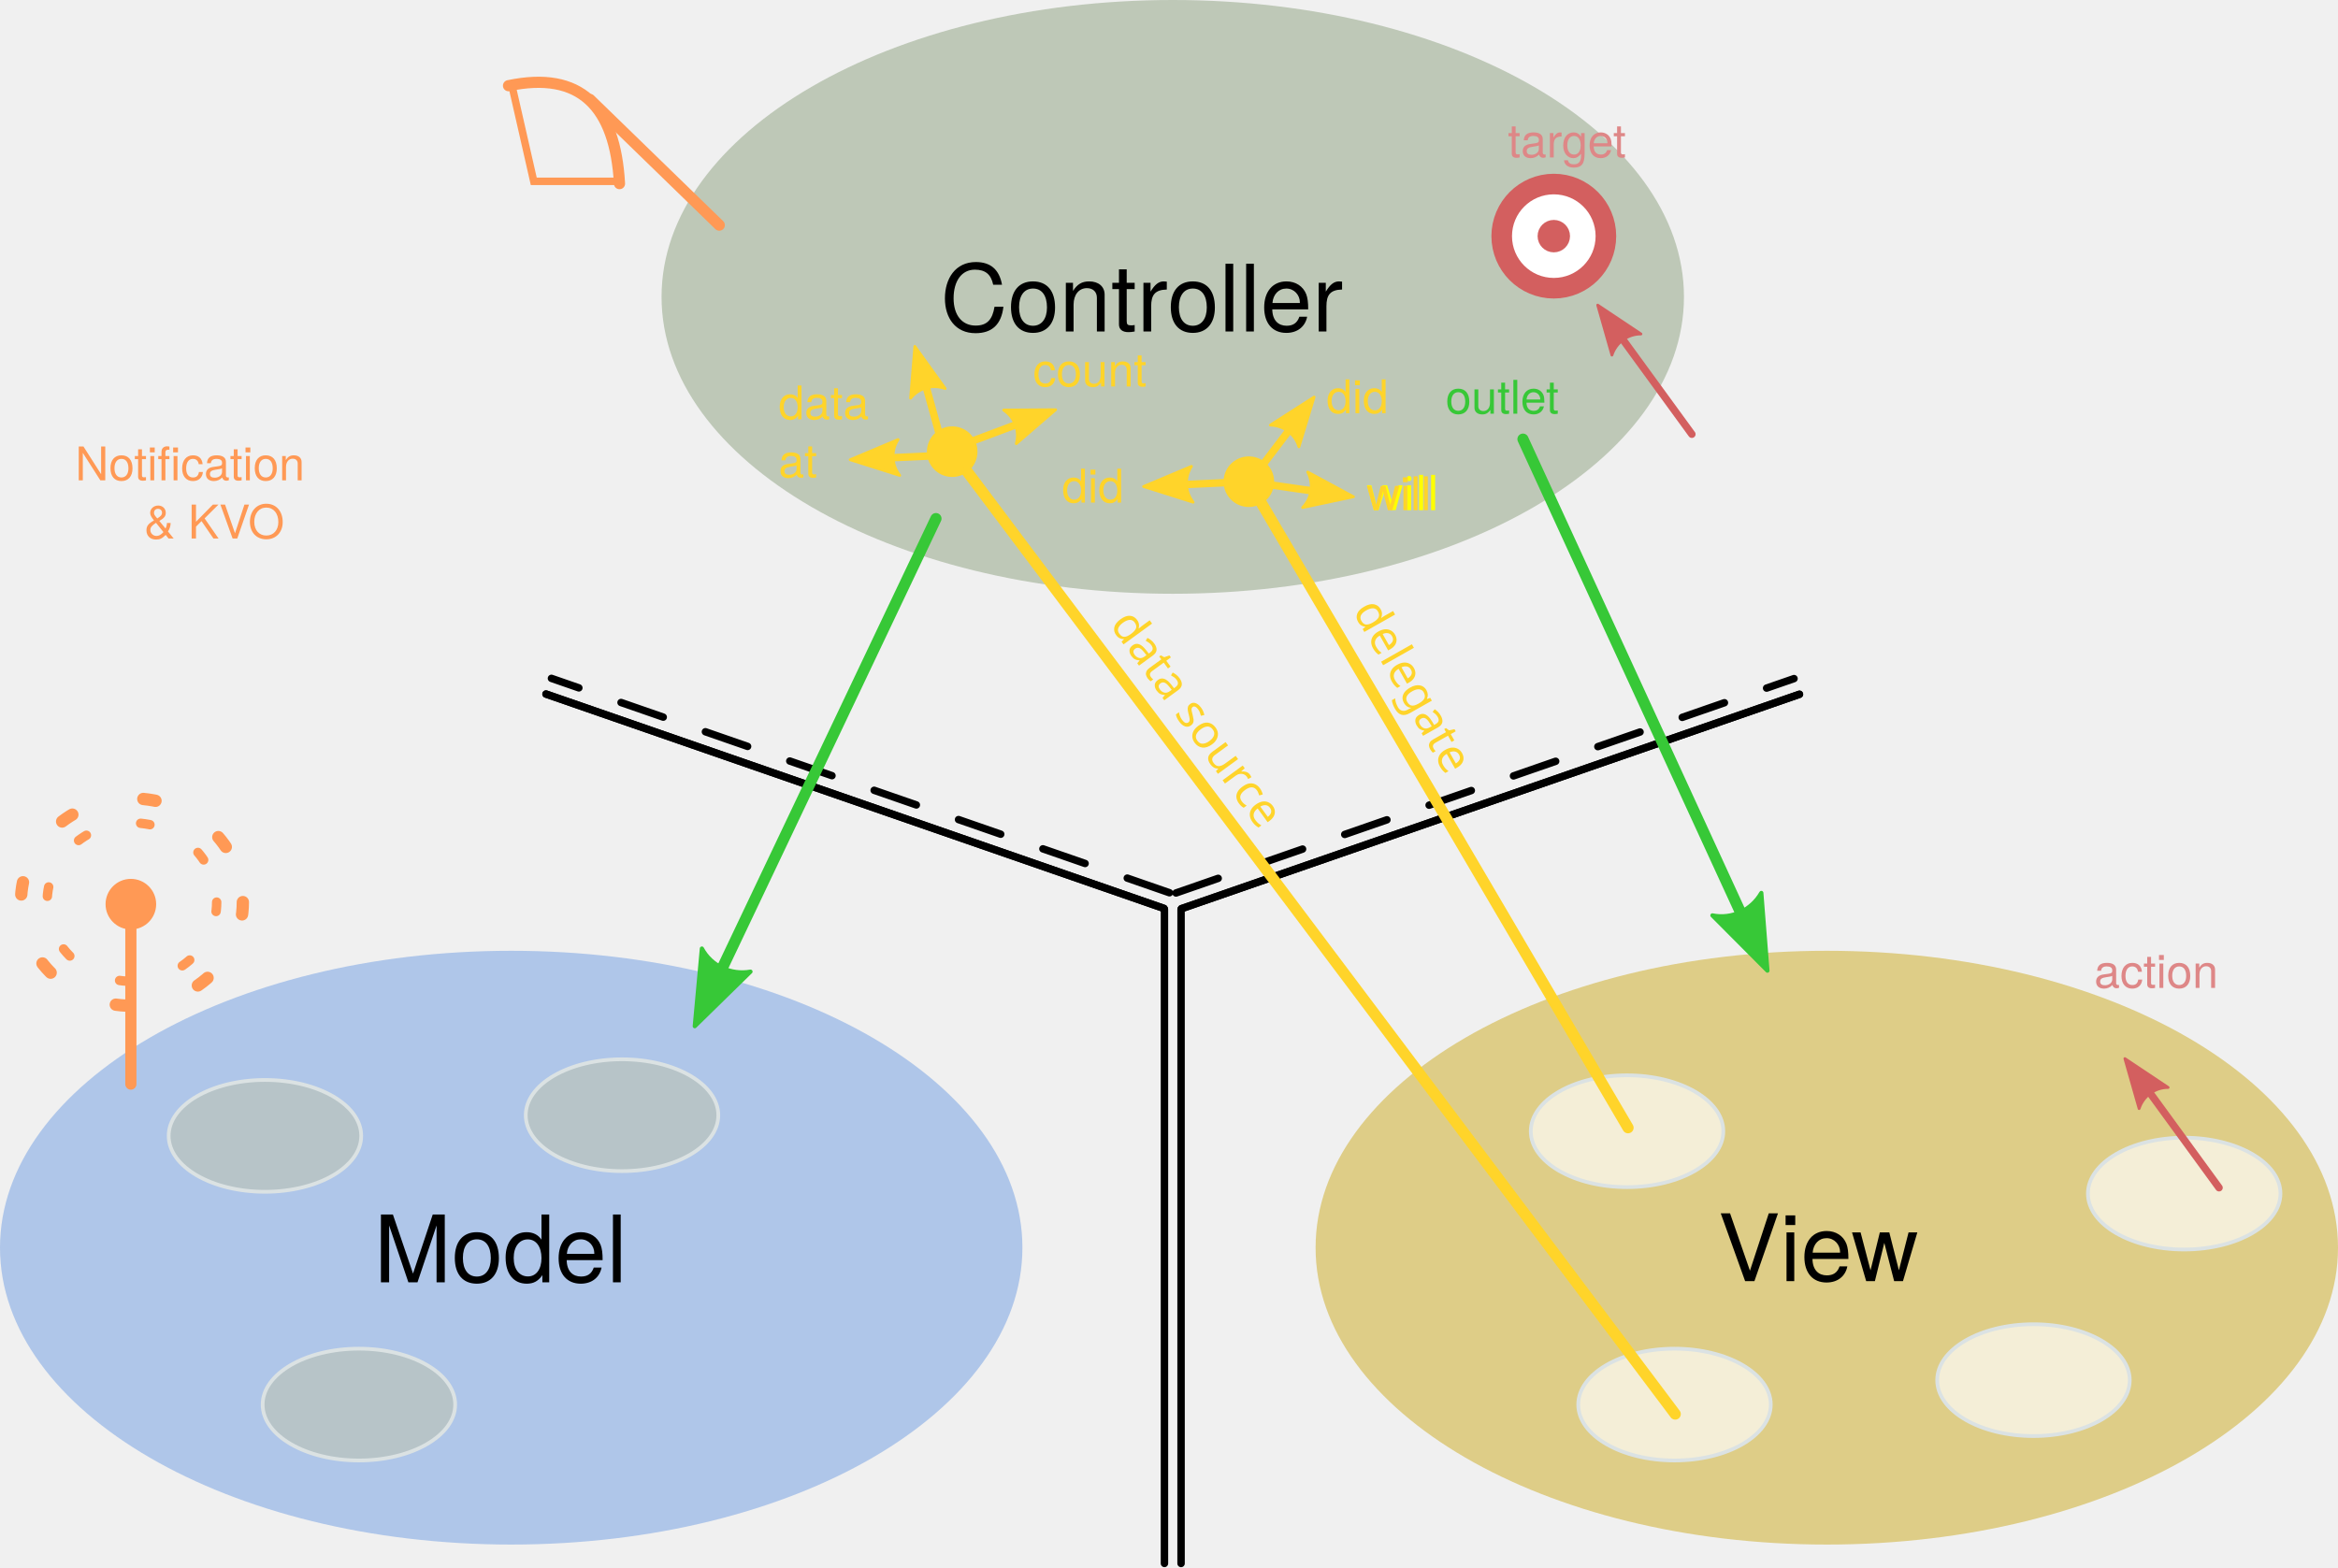
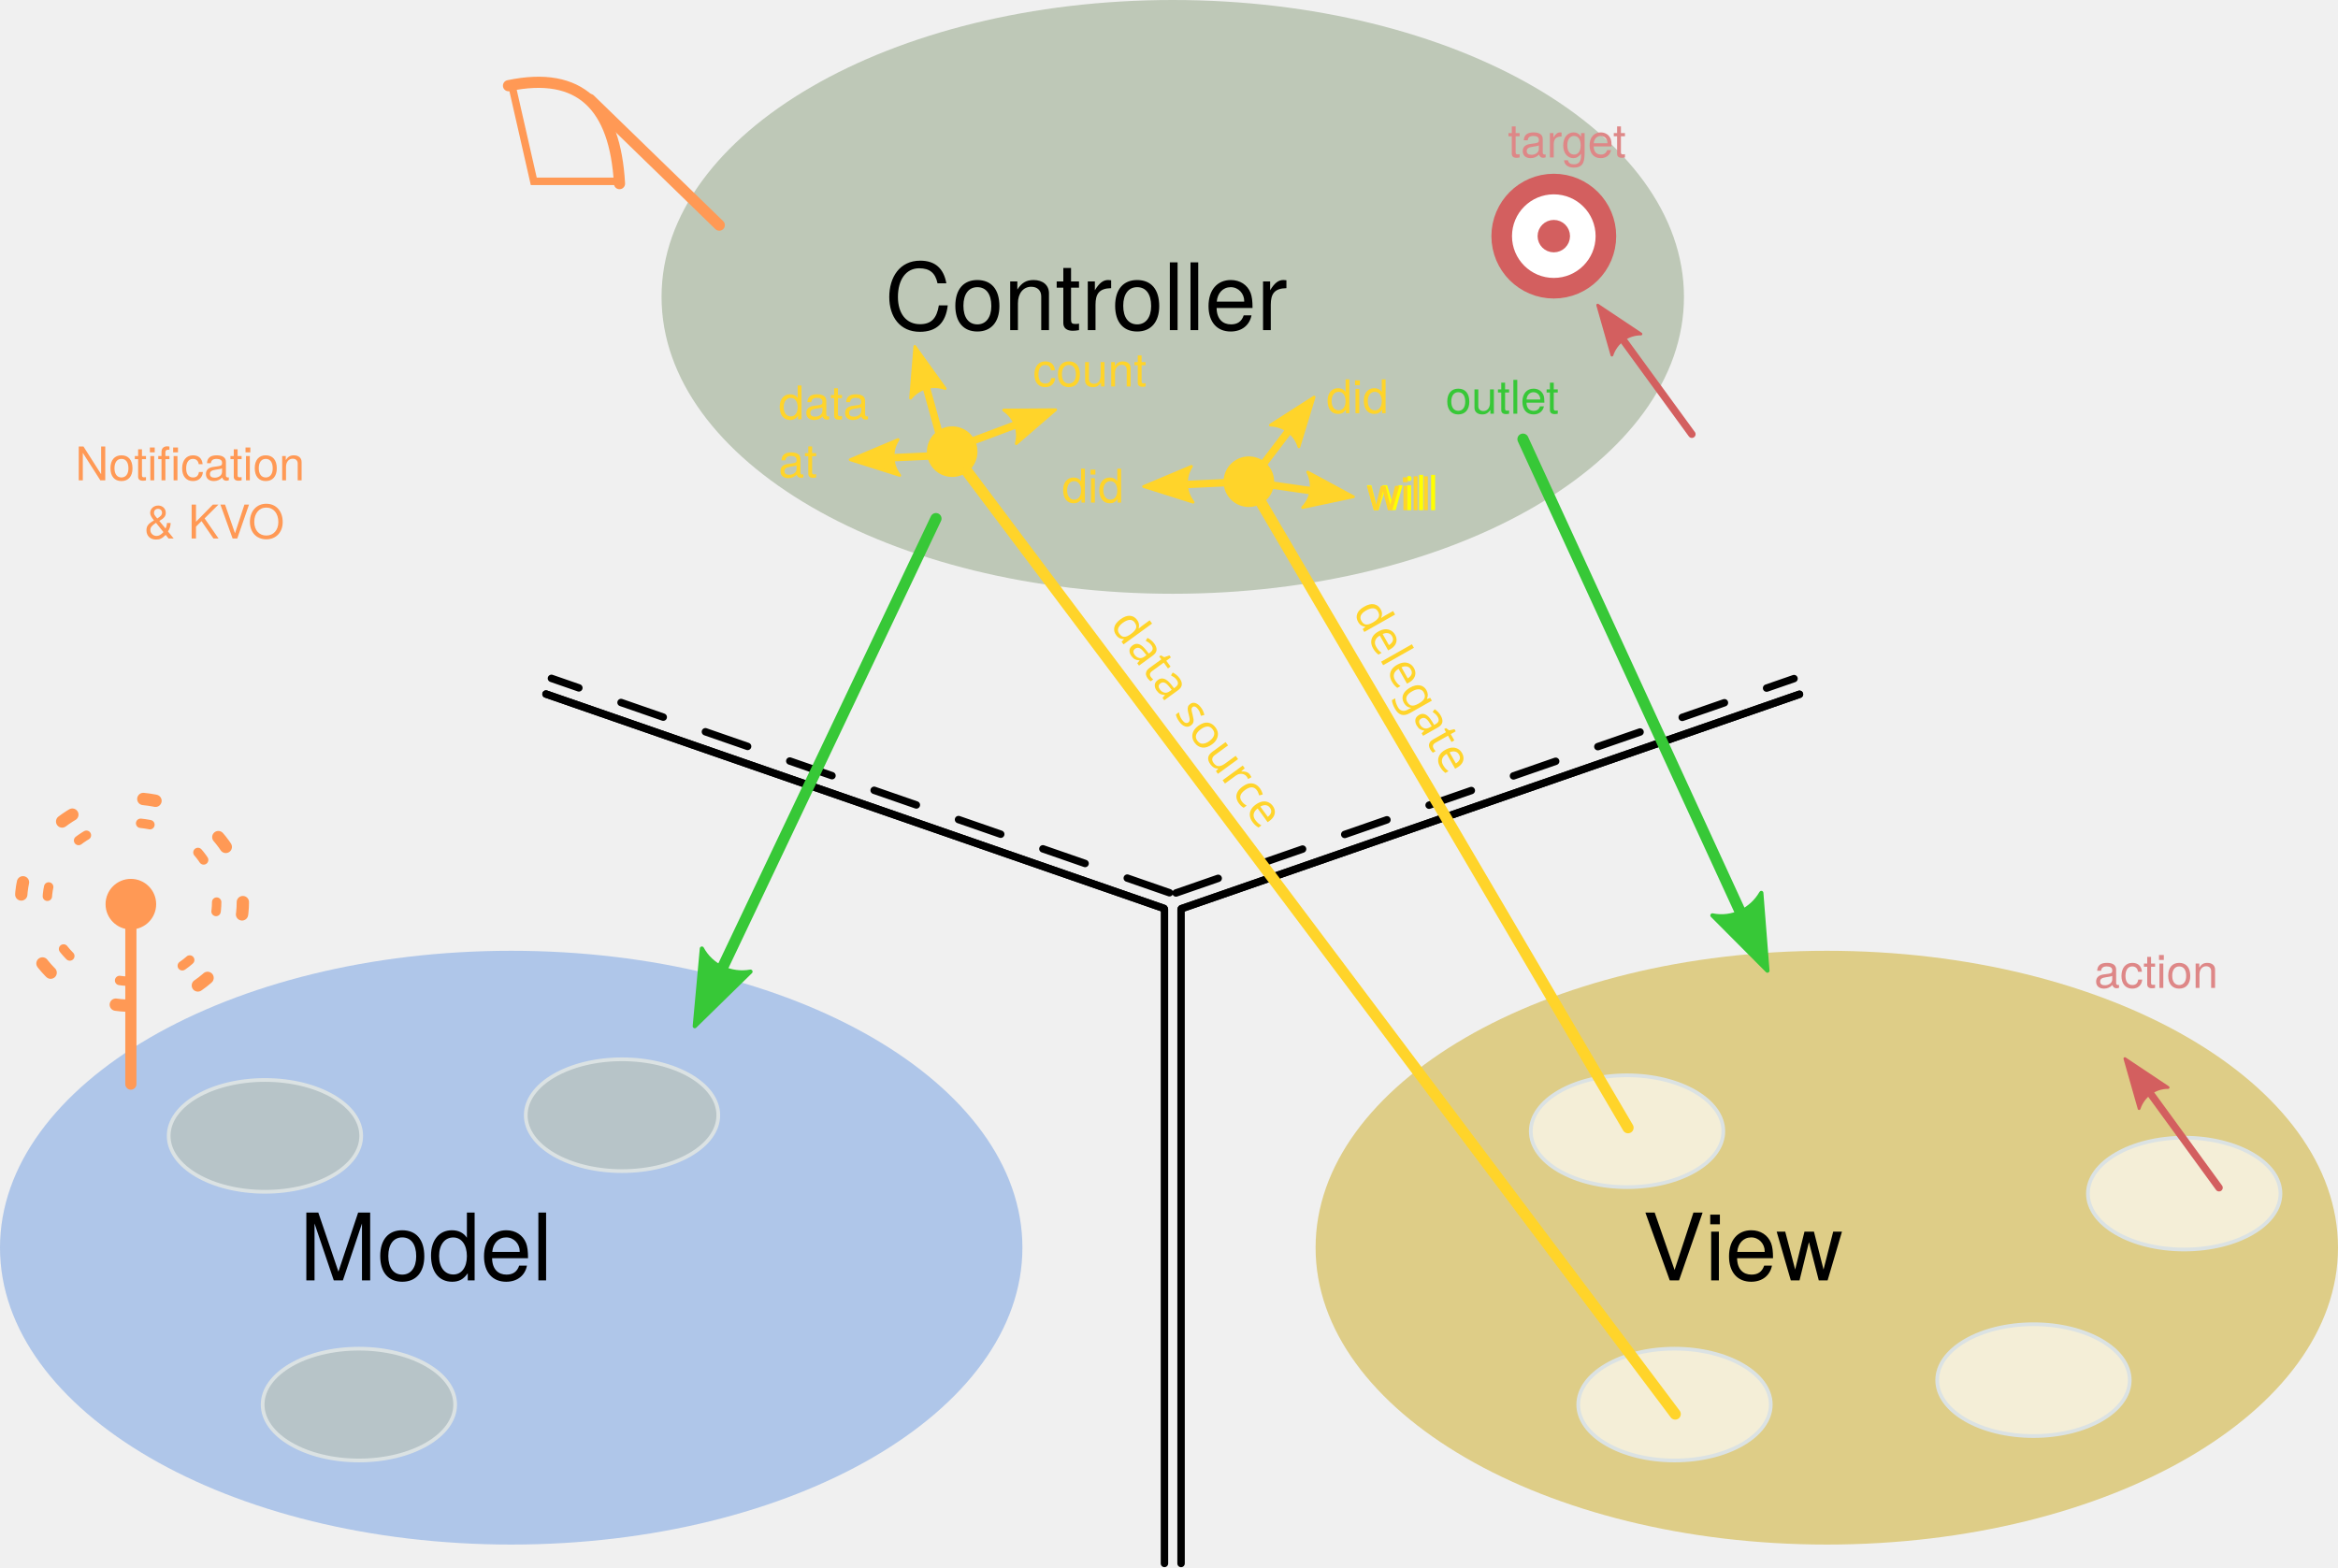
<svg xmlns="http://www.w3.org/2000/svg" width="177.324mm" height="118.891mm" viewBox="0 0 628.315 421.268" id="svg2" version="1.1">
  <defs id="defs4">
    <marker style="overflow:visible" id="marker10683" refX="0" refY="0" orient="auto">
      <path transform="scale(-0.6,-0.6)" d="M 8.719,4.034 -2.207,0.016 8.719,-4.002 c -1.745,2.372 -1.735,5.617 -6e-7,8.035 z" style="fill:#d35f5f;fill-opacity:1;fill-rule:evenodd;stroke:#d35f5f;stroke-width:0.625;stroke-linejoin:round;stroke-opacity:1" id="path10685" />
    </marker>
    <marker style="overflow:visible" id="marker10523" refX="0" refY="0" orient="auto">
      <path transform="scale(0.4,0.4)" style="fill:#d35f5f;fill-opacity:1;fill-rule:evenodd;stroke:#d35f5f;stroke-width:1pt;stroke-opacity:1" d="m 5.77,0 -8.65,5 0,-10 8.65,5 z" id="path10525" />
    </marker>
    <marker orient="auto" refY="0" refX="0" id="marker10289" style="overflow:visible">
      <path id="path10291" style="fill:#37c837;fill-opacity:1;fill-rule:evenodd;stroke:#37c837;stroke-width:0.625;stroke-linejoin:round;stroke-opacity:1" d="M 8.719,4.034 -2.207,0.016 8.719,-4.002 c -1.745,2.372 -1.735,5.617 -6e-7,8.035 z" transform="scale(-0.6,-0.6)" />
    </marker>
    <marker style="overflow:visible" id="marker10215" refX="0" refY="0" orient="auto">
      <path transform="scale(-0.6,-0.6)" d="M 8.719,4.034 -2.207,0.016 8.719,-4.002 c -1.745,2.372 -1.735,5.617 -6e-7,8.035 z" style="fill:#37c837;fill-opacity:1;fill-rule:evenodd;stroke:#37c837;stroke-width:0.625;stroke-linejoin:round;stroke-opacity:1" id="path10217" />
    </marker>
    <marker orient="auto" refY="0" refX="0" id="TriangleInL" style="overflow:visible">
      <path id="path4331" d="m 5.77,0 -8.65,5 0,-10 8.65,5 z" style="fill:#ffd42a;fill-opacity:1;fill-rule:evenodd;stroke:#ffd42a;stroke-width:1pt;stroke-opacity:1" transform="scale(-0.8,-0.8)" />
    </marker>
    <marker orient="auto" refY="0" refX="0" id="marker9120" style="overflow:visible">
      <path id="path9122" style="fill:#ffd42a;fill-opacity:1;fill-rule:evenodd;stroke:#ffd42a;stroke-width:0.625;stroke-linejoin:round;stroke-opacity:1" d="M 8.719,4.034 -2.207,0.016 8.719,-4.002 c -1.745,2.372 -1.735,5.617 -6e-7,8.035 z" transform="matrix(1.1,0,0,1.1,1.1,0)" />
    </marker>
    <marker orient="auto" refY="0" refX="0" id="Arrow2Lstart" style="overflow:visible">
      <path id="path4216" style="fill:#ffd42a;fill-opacity:1;fill-rule:evenodd;stroke:#ffd42a;stroke-width:0.625;stroke-linejoin:round;stroke-opacity:1" d="M 8.719,4.034 -2.207,0.016 8.719,-4.002 c -1.745,2.372 -1.735,5.617 -6e-7,8.035 z" transform="matrix(1.1,0,0,1.1,1.1,0)" />
    </marker>
    <marker orient="auto" refY="0" refX="0" id="CurveOut" style="overflow:visible">
      <path id="path4385" d="m -5.413,-5.046 c 2.76,0 5,2.24 5,5 0,2.76 -2.24,5 -5,5" style="fill:none;fill-rule:evenodd;stroke:#ffd42a;stroke-width:1pt;stroke-opacity:1" transform="scale(0.6,0.6)" />
    </marker>
    <marker style="overflow:visible" id="marker7930" refX="0" refY="0" orient="auto">
      <path transform="matrix(-1.1,0,0,-1.1,-1.1,0)" d="M 8.719,4.034 -2.207,0.016 8.719,-4.002 c -1.745,2.372 -1.735,5.617 -6e-7,8.035 z" style="fill:#37c837;fill-opacity:1;fill-rule:evenodd;stroke:#37c837;stroke-width:0.625;stroke-linejoin:round;stroke-opacity:1" id="path7932" />
    </marker>
    <marker orient="auto" refY="0" refX="0" id="marker7314" style="overflow:visible">
      <path id="path7316" style="fill:#ffd42a;fill-opacity:1;fill-rule:evenodd;stroke:#ffd42a;stroke-width:0.625;stroke-linejoin:round;stroke-opacity:1" d="M 8.719,4.034 -2.207,0.016 8.719,-4.002 c -1.745,2.372 -1.735,5.617 -6e-7,8.035 z" transform="scale(-0.6,-0.6)" />
    </marker>
    <marker style="overflow:visible" id="marker7208" refX="0" refY="0" orient="auto">
      <path transform="scale(-0.6,-0.6)" d="M 8.719,4.034 -2.207,0.016 8.719,-4.002 c -1.745,2.372 -1.735,5.617 -6e-7,8.035 z" style="fill:#ffd42a;fill-opacity:1;fill-rule:evenodd;stroke:#ffd42a;stroke-width:0.625;stroke-linejoin:round;stroke-opacity:1" id="path7210" />
    </marker>
    <marker orient="auto" refY="0" refX="0" id="marker7000" style="overflow:visible">
      <path id="path7002" d="m -2.5,-1 c 0,2.76 -2.24,5 -5,5 -2.76,0 -5,-2.24 -5,-5 0,-2.76 2.24,-5 5,-5 2.76,0 5,2.24 5,5 z" style="fill:#ffd42a;fill-opacity:1;fill-rule:evenodd;stroke:#ffd42a;stroke-width:1pt;stroke-opacity:1" transform="matrix(0.4,0,0,0.4,2.96,0.4)" />
    </marker>
    <marker orient="auto" refY="0" refX="0" id="marker6906" style="overflow:visible">
      <path id="path6908" style="fill:#ffd42a;fill-opacity:1;fill-rule:evenodd;stroke:#ffd42a;stroke-width:0.625;stroke-linejoin:round;stroke-opacity:1" d="M 8.719,4.034 -2.207,0.016 8.719,-4.002 c -1.745,2.372 -1.735,5.617 -6e-7,8.035 z" transform="scale(-0.6,-0.6)" />
    </marker>
    <marker orient="auto" refY="0" refX="0" id="Arrow2Mend" style="overflow:visible">
      <path id="path4225" style="fill-rule:evenodd;stroke-width:0.625;stroke-linejoin:round" d="M 8.719,4.034 -2.207,0.016 8.719,-4.002 c -1.745,2.372 -1.735,5.617 -6e-7,8.035 z" transform="scale(-0.6,-0.6)" />
    </marker>
    <marker style="overflow:visible" id="marker5970" refX="0" refY="0" orient="auto">
      <path transform="scale(-0.6,-0.6)" d="M 8.719,4.034 -2.207,0.016 8.719,-4.002 c -1.745,2.372 -1.735,5.617 -6e-7,8.035 z" style="fill:#ffd42a;fill-opacity:1;fill-rule:evenodd;stroke:#ffd42a;stroke-width:0.625;stroke-linejoin:round;stroke-opacity:1" id="path5972" />
    </marker>
    <marker orient="auto" refY="0" refX="0" id="marker5796" style="overflow:visible">
      <path id="path5798" style="fill:#ffd42a;fill-opacity:1;fill-rule:evenodd;stroke:#ffd42a;stroke-width:0.625;stroke-linejoin:round;stroke-opacity:1" d="M 8.719,4.034 -2.207,0.016 8.719,-4.002 c -1.745,2.372 -1.735,5.617 -6e-7,8.035 z" transform="scale(-0.6,-0.6)" />
    </marker>
    <marker style="overflow:visible" id="marker5574" refX="0" refY="0" orient="auto">
      <path transform="scale(-0.6,-0.6)" d="M 8.719,4.034 -2.207,0.016 8.719,-4.002 c -1.745,2.372 -1.735,5.617 -6e-7,8.035 z" style="fill:#ffd42a;fill-opacity:1;fill-rule:evenodd;stroke:#ffd42a;stroke-width:0.625;stroke-linejoin:round;stroke-opacity:1" id="path5576" />
    </marker>
    <marker style="overflow:visible" id="marker5238" refX="0" refY="0" orient="auto">
      <path transform="scale(-0.6,-0.6)" d="M 8.719,4.034 -2.207,0.016 8.719,-4.002 c -1.745,2.372 -1.735,5.617 -6e-7,8.035 z" style="fill:#fff600;fill-opacity:1;fill-rule:evenodd;stroke:#fff600;stroke-width:0.625;stroke-linejoin:round;stroke-opacity:1" id="path5240" />
    </marker>
    <marker orient="auto" refY="0" refX="0" id="marker5002" style="overflow:visible">
      <path id="path5004" style="fill:#000000;fill-opacity:1;fill-rule:evenodd;stroke:#000000;stroke-width:0.625;stroke-linejoin:round;stroke-opacity:1" d="M 8.719,4.034 -2.207,0.016 8.719,-4.002 c -1.745,2.372 -1.735,5.617 -6e-7,8.035 z" transform="matrix(-1.1,0,0,-1.1,-1.1,0)" />
    </marker>
    <marker orient="auto" refY="0" refX="0" id="Arrow1Mstart" style="overflow:visible">
      <path id="path4204" d="M 0,0 5,-5 -12.5,0 5,5 0,0 Z" style="fill:#000000;fill-opacity:1;fill-rule:evenodd;stroke:#000000;stroke-width:1pt;stroke-opacity:1" transform="matrix(0.4,0,0,0.4,4,0)" />
    </marker>
    <marker style="overflow:visible" id="marker4776" refX="0" refY="0" orient="auto">
      <path transform="matrix(0.4,0,0,0.4,2.96,0.4)" style="fill:#ffd42a;fill-opacity:1;fill-rule:evenodd;stroke:#ffd42a;stroke-width:1pt;stroke-opacity:1" d="m -2.5,-1 c 0,2.76 -2.24,5 -5,5 -2.76,0 -5,-2.24 -5,-5 0,-2.76 2.24,-5 5,-5 2.76,0 5,2.24 5,5 z" id="path4778" />
    </marker>
    <marker orient="auto" refY="0" refX="0" id="DotM" style="overflow:visible">
      <path id="path4262" d="m -2.5,-1 c 0,2.76 -2.24,5 -5,5 -2.76,0 -5,-2.24 -5,-5 0,-2.76 2.24,-5 5,-5 2.76,0 5,2.24 5,5 z" style="fill:#ff9955;fill-opacity:1;fill-rule:evenodd;stroke:#ff9955;stroke-width:1pt;stroke-opacity:1" transform="matrix(0.4,0,0,0.4,2.96,0.4)" />
    </marker>
    <marker orient="auto" refY="0" refX="0" id="DotL" style="overflow:visible">
      <path id="path4259" d="m -2.5,-1 c 0,2.76 -2.24,5 -5,5 -2.76,0 -5,-2.24 -5,-5 0,-2.76 2.24,-5 5,-5 2.76,0 5,2.24 5,5 z" style="fill:#000000;fill-opacity:1;fill-rule:evenodd;stroke:#000000;stroke-width:1pt;stroke-opacity:1" transform="matrix(0.8,0,0,0.8,5.92,0.8)" />
    </marker>
    <marker orient="auto" refY="0" refX="0" id="DotM-6" style="overflow:visible">
      <path id="path4262-8" d="m -2.5,-1 c 0,2.76 -2.24,5 -5,5 -2.76,0 -5,-2.24 -5,-5 0,-2.76 2.24,-5 5,-5 2.76,0 5,2.24 5,5 z" style="fill:#ff9955;fill-opacity:1;fill-rule:evenodd;stroke:#ff9955;stroke-width:1pt;stroke-opacity:1" transform="matrix(0.4,0,0,0.4,2.96,0.4)" />
    </marker>
    <marker orient="auto" refY="0" refX="0" id="marker5796-5" style="overflow:visible">
      <path id="path5798-3" style="fill:#d35f5f;fill-opacity:1;fill-rule:evenodd;stroke:#d35f5f;stroke-width:0.625;stroke-linejoin:round;stroke-opacity:1" d="M 8.719,4.034 -2.207,0.016 8.719,-4.002 c -1.745,2.372 -1.735,5.617 -6e-7,8.035 z" transform="scale(-0.6,-0.6)" />
    </marker>
  </defs>
  <g id="layer1" transform="translate(-79.80206,-126.5574)">
    <g id="g4148" transform="translate(-1.010153,-8.586297)">
      <ellipse ry="79.802" rx="137.381" cy="470.514" cx="218.193" id="path4136" style="opacity:1;fill:#afc6e9;fill-opacity:1;stroke:none;stroke-width:2.206;stroke-linecap:round;stroke-linejoin:round;stroke-miterlimit:4;stroke-dasharray:none;stroke-dashoffset:0;stroke-opacity:1" />
      <ellipse style="opacity:1;fill:#b7c4c8;fill-opacity:1;stroke:#dbe2e3;stroke-width:1;stroke-linecap:round;stroke-linejoin:round;stroke-miterlimit:4;stroke-dasharray:none;stroke-dashoffset:0;stroke-opacity:1" id="ellipse4138" cx="152.012" cy="440.462" rx="25.871" ry="15.028" />
-       <text id="text4140" y="479.822" x="181.309" style="font-style:normal;font-weight:normal;font-size:25px;line-height:125%;font-family:Sans;letter-spacing:0px;word-spacing:0px;fill:#000000;fill-opacity:1;stroke:none;stroke-width:1px;stroke-linecap:butt;stroke-linejoin:miter;stroke-opacity:1" xml:space="preserve">
-         <tspan y="479.822" x="181.309" id="tspan4142" style="font-style:normal;font-variant:normal;font-weight:normal;font-stretch:normal;font-family:'Helvetica Neue';-inkscape-font-specification:'Helvetica Neue'">Model</tspan>
+       <text id="text4140" y="479.302" x="218.051" style="font-style:normal;font-weight:normal;font-size:25px;line-height:125%;font-family:Sans;text-align:center;letter-spacing:0px;word-spacing:0px;text-anchor:middle;fill:#000000;fill-opacity:1;stroke:none;stroke-width:1px;stroke-linecap:butt;stroke-linejoin:miter;stroke-opacity:1" xml:space="preserve">
+         <tspan y="479.302" x="218.051" id="tspan4142" style="font-style:normal;font-variant:normal;font-weight:normal;font-stretch:normal;font-family:'Helvetica Neue';-inkscape-font-specification:'Helvetica Neue';text-align:center;text-anchor:middle">Model</tspan>
      </text>
      <ellipse ry="15.028" rx="25.871" cy="434.906" cx="247.976" id="ellipse4144" style="opacity:1;fill:#b7c4c8;fill-opacity:1;stroke:#dbe2e3;stroke-width:1;stroke-linecap:round;stroke-linejoin:round;stroke-miterlimit:4;stroke-dasharray:none;stroke-dashoffset:0;stroke-opacity:1" />
      <ellipse style="opacity:1;fill:#b7c4c8;fill-opacity:1;stroke:#dbe2e3;stroke-width:1;stroke-linecap:round;stroke-linejoin:round;stroke-miterlimit:4;stroke-dasharray:none;stroke-dashoffset:0;stroke-opacity:1" id="ellipse4146" cx="177.266" cy="512.688" rx="25.871" ry="15.028" />
    </g>
    <g transform="translate(352.5432,-8.586297)" id="g4156">
      <ellipse style="opacity:1;fill:#decd87;fill-opacity:1;stroke:none;stroke-width:2.206;stroke-linecap:round;stroke-linejoin:round;stroke-miterlimit:4;stroke-dasharray:none;stroke-dashoffset:0;stroke-opacity:1" id="ellipse4158" cx="218.193" cy="470.514" rx="137.381" ry="79.802" />
      <ellipse ry="15.028" rx="25.871" cy="439.212" cx="164.512" id="ellipse4160" style="opacity:1;fill:#f4eed7;fill-opacity:1;stroke:#dbe2e3;stroke-width:1;stroke-linecap:round;stroke-linejoin:round;stroke-miterlimit:4;stroke-dasharray:none;stroke-dashoffset:0;stroke-opacity:1" />
-       <text xml:space="preserve" style="font-style:normal;font-weight:normal;font-size:25px;line-height:125%;font-family:Sans;letter-spacing:0px;word-spacing:0px;fill:#000000;fill-opacity:1;stroke:none;stroke-width:1px;stroke-linecap:butt;stroke-linejoin:miter;stroke-opacity:1" x="188.945" y="479.505" id="text4162">
-         <tspan id="tspan4164" x="188.945" y="479.505" style="font-style:normal;font-variant:normal;font-weight:normal;font-stretch:normal;font-family:'Helvetica Neue';-inkscape-font-specification:'Helvetica Neue'">View</tspan>
+       <text xml:space="preserve" style="font-style:normal;font-weight:normal;font-size:25px;line-height:125%;font-family:Sans;letter-spacing:0px;word-spacing:0px;fill:#000000;fill-opacity:1;stroke:none;stroke-width:1px;stroke-linecap:butt;stroke-linejoin:miter;stroke-opacity:1" x="218.403" y="479.302" id="text4162">
+         <tspan id="tspan4164" x="218.403" y="479.302" style="font-style:normal;font-variant:normal;font-weight:normal;font-stretch:normal;font-family:'Helvetica Neue';-inkscape-font-specification:'Helvetica Neue';text-align:center;text-anchor:middle">View</tspan>
      </text>
      <ellipse style="opacity:1;fill:#f4eed7;fill-opacity:1;stroke:#dbe2e3;stroke-width:1;stroke-linecap:round;stroke-linejoin:round;stroke-miterlimit:4;stroke-dasharray:none;stroke-dashoffset:0;stroke-opacity:1" id="ellipse4166" cx="314.24" cy="455.978" rx="25.871" ry="15.028" />
      <ellipse ry="15.028" rx="25.871" cy="512.688" cx="177.266" id="ellipse4168" style="opacity:1;fill:#f4eed7;fill-opacity:1;stroke:#dbe2e3;stroke-width:1;stroke-linecap:round;stroke-linejoin:round;stroke-miterlimit:4;stroke-dasharray:none;stroke-dashoffset:0;stroke-opacity:1" />
      <ellipse ry="15.028" rx="25.871" cy="506.122" cx="273.735" id="ellipse4170" style="opacity:1;fill:#f4eed7;fill-opacity:1;stroke:#dbe2e3;stroke-width:1;stroke-linecap:round;stroke-linejoin:round;stroke-miterlimit:4;stroke-dasharray:none;stroke-dashoffset:0;stroke-opacity:1" />
    </g>
    <g id="g4172" transform="translate(176.7767,-264.1549)">
      <ellipse ry="79.802" rx="137.381" cy="470.514" cx="218.193" id="ellipse4174" style="opacity:1;fill:#bec8b7;fill-opacity:1;stroke:none;stroke-width:2.206;stroke-linecap:round;stroke-linejoin:round;stroke-miterlimit:4;stroke-dasharray:none;stroke-dashoffset:0;stroke-opacity:1" />
-       <text id="text4178" y="479.822" x="155.76" style="font-style:normal;font-weight:normal;font-size:25px;line-height:125%;font-family:Sans;letter-spacing:0px;word-spacing:0px;fill:#000000;fill-opacity:1;stroke:none;stroke-width:1px;stroke-linecap:butt;stroke-linejoin:miter;stroke-opacity:1" xml:space="preserve">
-         <tspan y="479.822" x="155.76" id="tspan4180" style="font-style:normal;font-variant:normal;font-weight:normal;font-stretch:normal;font-family:'Helvetica Neue';-inkscape-font-specification:'Helvetica Neue'">Controller</tspan>
+       <text id="text4178" y="479.452" x="217.668" style="font-style:normal;font-weight:normal;font-size:25px;line-height:125%;font-family:Sans;letter-spacing:0px;word-spacing:0px;fill:#000000;fill-opacity:1;stroke:none;stroke-width:1px;stroke-linecap:butt;stroke-linejoin:miter;stroke-opacity:1" xml:space="preserve">
+         <tspan y="479.452" x="217.668" id="tspan4180" style="font-style:normal;font-variant:normal;font-weight:normal;font-stretch:normal;font-family:'Helvetica Neue';-inkscape-font-specification:'Helvetica Neue';text-align:center;text-anchor:middle">Controller</tspan>
      </text>
    </g>
    <g id="g4748">
      <path id="path4188" d="m 392.738,546.805 0,-175.791" style="fill:none;fill-rule:evenodd;stroke:#000000;stroke-width:2;stroke-linecap:round;stroke-linejoin:miter;stroke-miterlimit:4;stroke-dasharray:none;stroke-opacity:1" />
      <path style="fill:none;fill-rule:evenodd;stroke:#000000;stroke-width:2;stroke-linecap:round;stroke-linejoin:miter;stroke-miterlimit:4;stroke-dasharray:none;stroke-opacity:1" d="m 397.202,546.811 0,-175.797" id="path4190" />
    </g>
    <g id="g4586" transform="translate(11.42857,37.85714)">
      <path id="path4192" d="m 103.541,380.106 0,-48.487" style="fill:#ff9955;fill-rule:evenodd;stroke:#ff9955;stroke-width:3;stroke-linecap:round;stroke-linejoin:miter;stroke-miterlimit:4;stroke-dasharray:none;stroke-opacity:1;marker-end:url(#DotM)" />
      <ellipse ry="21.293" rx="22.783" cy="331.182" cx="103.82" id="path4566" style="opacity:1;fill:none;fill-opacity:1;stroke:#ff9955;stroke-width:2.529;stroke-linecap:round;stroke-linejoin:round;stroke-miterlimit:4;stroke-dasharray:2.529, 15.177;stroke-dashoffset:0;stroke-opacity:1" />
      <ellipse style="opacity:1;fill:none;fill-opacity:1;stroke:#ff9955;stroke-width:3.31;stroke-linecap:round;stroke-linejoin:round;stroke-miterlimit:4;stroke-dasharray:3.31, 19.862;stroke-dashoffset:0;stroke-opacity:1" id="ellipse4701" cx="103.82" cy="331.182" rx="29.817" ry="27.866" />
    </g>
    <g id="g4727" transform="matrix(0.6968751,-0.7171925,0.7171925,0.6968751,-44.57593,256.8519)">
      <path style="fill:#ff9955;fill-rule:evenodd;stroke:#ff9955;stroke-width:3;stroke-linecap:round;stroke-linejoin:miter;stroke-miterlimit:4;stroke-dasharray:none;stroke-opacity:1" d="m 271.429,179.207 0,-48.487" id="path4192-5" />
      <path id="path4709" d="m 258.837,112.464 c 16.337,11.014 16.034,24.394 1.903,39.739" style="fill:none;fill-rule:evenodd;stroke:#ff9955;stroke-width:3;stroke-linecap:round;stroke-linejoin:miter;stroke-miterlimit:4;stroke-dasharray:none;stroke-opacity:1" />
      <path style="fill:none;fill-rule:evenodd;stroke:#ff9955;stroke-width:2;stroke-linecap:round;stroke-linejoin:miter;stroke-miterlimit:4;stroke-dasharray:none;stroke-opacity:1" d="m 259.372,113.304 -14.245,21.94 15.839,16.301" id="path4731" />
      <text xml:space="preserve" style="font-style:normal;font-weight:normal;font-size:25px;line-height:125%;font-family:Sans;text-align:center;letter-spacing:0px;word-spacing:0px;text-anchor:middle;fill:#000000;fill-opacity:1;stroke:none;stroke-width:1px;stroke-linecap:butt;stroke-linejoin:miter;stroke-opacity:1" x="204.687" y="-1.168" id="text4733" transform="matrix(0.6968751,0.7171925,-0.7171925,0.6968751,0,0)">
        <tspan id="tspan4735" x="204.687" y="-1.168" style="font-style:normal;font-variant:normal;font-weight:normal;font-stretch:normal;font-size:12.5px;font-family:'Helvetica Neue';-inkscape-font-specification:'Helvetica Neue';fill:#ff9955;fill-opacity:1;stroke:none;stroke-opacity:1">Notification</tspan>
        <tspan x="204.687" y="14.457" id="tspan4737" style="font-style:normal;font-variant:normal;font-weight:normal;font-stretch:normal;font-size:12.5px;font-family:'Helvetica Neue';-inkscape-font-specification:'Helvetica Neue';fill:#ff9955;fill-opacity:1;stroke:none;stroke-opacity:1">&amp; KVO</tspan>
      </text>
    </g>
    <g id="g4752" transform="matrix(0.327787,-0.9447516,0.9447516,0.327787,-252.714,562.5431)">
      <path style="fill:none;fill-rule:evenodd;stroke:#000000;stroke-width:2;stroke-linecap:round;stroke-linejoin:miter;stroke-miterlimit:4;stroke-dasharray:none;stroke-opacity:1" d="m 392.738,546.805 0,-175.791" id="path4754" />
      <path id="path4756" d="m 397.202,546.811 0,-175.797" style="fill:none;fill-rule:evenodd;stroke:#000000;stroke-width:2;stroke-linecap:round;stroke-linejoin:miter;stroke-miterlimit:4;stroke-dasharray:12, 12;stroke-dashoffset:0;stroke-opacity:1" />
      <path id="path4758" d="m 392.738,546.805 0,-175.791" style="fill:none;fill-rule:evenodd;stroke:#000000;stroke-width:2;stroke-linecap:round;stroke-linejoin:miter;stroke-miterlimit:4;stroke-dasharray:none;stroke-opacity:1" />
    </g>
    <g transform="matrix(-0.327787,-0.9447516,-0.9447516,0.327787,1042.641,562.6063)" id="g4760">
      <path id="path4762" d="m 392.738,546.805 0,-175.791" style="fill:none;fill-rule:evenodd;stroke:#000000;stroke-width:2;stroke-linecap:round;stroke-linejoin:miter;stroke-miterlimit:4;stroke-dasharray:none;stroke-opacity:1" />
      <path style="fill:none;fill-rule:evenodd;stroke:#000000;stroke-width:2;stroke-linecap:round;stroke-linejoin:miter;stroke-miterlimit:4;stroke-dasharray:12, 12;stroke-dashoffset:0;stroke-opacity:1" d="m 397.202,546.811 0,-175.797" id="path4764" />
      <path style="fill:none;fill-rule:evenodd;stroke:#000000;stroke-width:2;stroke-linecap:round;stroke-linejoin:miter;stroke-miterlimit:4;stroke-dasharray:none;stroke-opacity:1" d="m 392.738,546.805 0,-175.791" id="path4766" />
    </g>
    <g id="g6860" transform="translate(-18.92857,8.571429)">
      <path id="path4768" d="M 536.25,421.112 434.286,247.362" style="fill:none;fill-rule:evenodd;stroke:#ffd42a;stroke-width:3;stroke-linecap:round;stroke-linejoin:miter;stroke-miterlimit:4;stroke-dasharray:none;stroke-opacity:1;marker-end:url(#marker4776)" />
      <path style="fill:none;fill-rule:evenodd;stroke:#ffd42a;stroke-width:2;stroke-linecap:round;stroke-linejoin:miter;stroke-miterlimit:4;stroke-dasharray:none;stroke-opacity:1;marker-end:url(#marker5574)" d="m 434.654,247.514 25.186,3.644" id="path5572" />
      <path id="path5794" d="m 434.675,247.455 15.627,-20.619" style="fill:none;fill-rule:evenodd;stroke:#ffd42a;stroke-width:2;stroke-linecap:round;stroke-linejoin:miter;stroke-miterlimit:4;stroke-dasharray:none;stroke-opacity:1;marker-end:url(#marker5796)" />
      <path style="fill:none;fill-rule:evenodd;stroke:#ffd42a;stroke-width:2;stroke-linecap:round;stroke-linejoin:miter;stroke-miterlimit:4;stroke-dasharray:none;stroke-opacity:1;marker-end:url(#marker5970)" d="m 434.567,247.427 -25.871,1.193" id="path5968" />
      <text id="text6834" y="255.13" x="465.982" style="font-style:normal;font-weight:normal;font-size:25px;line-height:125%;font-family:Sans;letter-spacing:0px;word-spacing:0px;fill:#000000;fill-opacity:1;stroke:none;stroke-width:1px;stroke-linecap:butt;stroke-linejoin:miter;stroke-opacity:1" xml:space="preserve">
        <tspan style="font-size:12.5px;fill:#ffff00" y="255.13" x="465.982" id="tspan6836">will</tspan>
      </text>
      <text xml:space="preserve" style="font-style:normal;font-weight:normal;font-size:25px;line-height:125%;font-family:Sans;letter-spacing:0px;word-spacing:0px;fill:#ffd42a;fill-opacity:1;stroke:none;stroke-width:1px;stroke-linecap:butt;stroke-linejoin:miter;stroke-opacity:1" x="455.179" y="229.059" id="text6838">
        <tspan id="tspan6840" x="455.179" y="229.059" style="font-style:normal;font-variant:normal;font-weight:normal;font-stretch:normal;font-size:12.5px;font-family:'Helvetica Neue';-inkscape-font-specification:'Helvetica Neue';fill:#ffd42a;fill-opacity:1">did</tspan>
      </text>
      <text id="text6842" y="253.076" x="384.107" style="font-style:normal;font-weight:normal;font-size:25px;line-height:125%;font-family:Sans;letter-spacing:0px;word-spacing:0px;fill:#ffd42a;fill-opacity:1;stroke:none;stroke-width:1px;stroke-linecap:butt;stroke-linejoin:miter;stroke-opacity:1" xml:space="preserve">
        <tspan style="font-style:normal;font-variant:normal;font-weight:normal;font-stretch:normal;font-size:12.5px;font-family:'Helvetica Neue';-inkscape-font-specification:'Helvetica Neue';fill:#ffd42a;fill-opacity:1" y="253.076" x="384.107" id="tspan6844">did</tspan>
      </text>
      <text xml:space="preserve" style="font-style:normal;font-variant:normal;font-weight:normal;font-stretch:normal;font-size:25px;line-height:125%;font-family:Verdana;-inkscape-font-specification:Verdana;letter-spacing:0px;word-spacing:0px;fill:#ffd42a;fill-opacity:1;stroke:none;stroke-width:1px;stroke-linecap:butt;stroke-linejoin:miter;stroke-opacity:1" x="465.982" y="255.13" id="text6852">
        <tspan id="tspan6854" x="465.982" y="255.13" style="font-style:normal;font-variant:normal;font-weight:normal;font-stretch:normal;font-size:12.5px;font-family:'Helvetica Neue';-inkscape-font-specification:'Helvetica Neue';fill:#ffd42a;fill-opacity:1">will</tspan>
      </text>
      <text transform="matrix(0.4923338,0.8704065,-0.8704065,0.4923338,0,0)" id="text6856" y="-263.349" x="473.047" style="font-style:normal;font-weight:normal;font-size:25px;line-height:125%;font-family:Sans;letter-spacing:0px;word-spacing:0px;fill:#ffd42a;fill-opacity:1;stroke:none;stroke-width:1px;stroke-linecap:butt;stroke-linejoin:miter;stroke-opacity:1" xml:space="preserve">
        <tspan style="font-style:normal;font-variant:normal;font-weight:normal;font-stretch:normal;font-size:12.5px;font-family:Verdana;-inkscape-font-specification:Verdana;fill:#ffd42a;fill-opacity:1" y="-263.349" x="473.047" id="tspan6858">delegate</tspan>
      </text>
    </g>
    <g id="g6876" transform="translate(25.71429,81.42857)" style="fill:#ffd42a">
      <path style="fill:#ffd42a;fill-rule:evenodd;stroke:#ffd42a;stroke-width:3;stroke-linecap:round;stroke-linejoin:miter;stroke-miterlimit:4;stroke-dasharray:none;stroke-opacity:1;marker-end:url(#marker7000)" d="M 504.286,425.219 309.909,166.44" id="path6878" />
      <path id="path6880" d="M 311.489,165.153 335.314,156.208" style="fill:#ffd42a;fill-rule:evenodd;stroke:#ffd42a;stroke-width:2;stroke-linecap:round;stroke-linejoin:miter;stroke-miterlimit:4;stroke-dasharray:none;stroke-opacity:1;marker-end:url(#marker7314)" />
      <path style="fill:#ffd42a;fill-rule:evenodd;stroke:#ffd42a;stroke-width:2;stroke-linecap:round;stroke-linejoin:miter;stroke-miterlimit:4;stroke-dasharray:none;stroke-opacity:1;marker-end:url(#marker7208)" d="m 307.595,165.713 -6.926,-24.927" id="path6882" />
      <path id="path6884" d="m 311.076,167.372 -25.871,1.193" style="fill:#ffd42a;fill-rule:evenodd;stroke:#ffd42a;stroke-width:2;stroke-linecap:round;stroke-linejoin:miter;stroke-miterlimit:4;stroke-dasharray:none;stroke-opacity:1;marker-end:url(#marker6906)" />
      <text id="text6890" y="149.004" x="331.687" style="font-style:normal;font-weight:normal;font-size:25px;line-height:125%;font-family:Sans;letter-spacing:0px;word-spacing:0px;fill:#ffd42a;fill-opacity:1;stroke:none;stroke-width:1px;stroke-linecap:butt;stroke-linejoin:miter;stroke-opacity:1" xml:space="preserve">
        <tspan style="font-style:normal;font-variant:normal;font-weight:normal;font-stretch:normal;font-size:12.5px;font-family:'Helvetica Neue';-inkscape-font-specification:'Helvetica Neue';fill:#ffd42a" y="149.004" x="331.687" id="tspan6892">count</tspan>
      </text>
      <text xml:space="preserve" style="font-style:normal;font-weight:normal;font-size:25px;line-height:125%;font-family:Sans;letter-spacing:0px;word-spacing:0px;fill:#ffd42a;fill-opacity:1;stroke:none;stroke-width:1px;stroke-linecap:butt;stroke-linejoin:miter;stroke-opacity:1" x="263.295" y="157.843" id="text6894">
        <tspan id="tspan6896" x="263.295" y="157.843" style="font-style:normal;font-variant:normal;font-weight:normal;font-stretch:normal;font-size:12.5px;font-family:'Helvetica Neue';-inkscape-font-specification:'Helvetica Neue';fill:#ffd42a">data</tspan>
        <tspan x="263.295" y="173.468" style="font-style:normal;font-variant:normal;font-weight:normal;font-stretch:normal;font-size:12.5px;font-family:'Helvetica Neue';-inkscape-font-specification:'Helvetica Neue';fill:#ffd42a" id="tspan7690">at</tspan>
      </text>
      <text xml:space="preserve" style="font-style:normal;font-weight:normal;font-size:25px;line-height:125%;font-family:Sans;letter-spacing:0px;word-spacing:0px;fill:#ffd42a;fill-opacity:1;stroke:none;stroke-width:1px;stroke-linecap:butt;stroke-linejoin:miter;stroke-opacity:1" x="379.57" y="-158.991" id="text6902" transform="matrix(0.5892488,0.8079516,-0.8079516,0.5892488,0,0)">
        <tspan id="tspan6904" x="379.57" y="-158.991" style="font-style:normal;font-variant:normal;font-weight:normal;font-stretch:normal;font-size:12.5px;font-family:Verdana;-inkscape-font-specification:Verdana;fill:#ffd42a">data source</tspan>
      </text>
    </g>
    <path style="fill:#37c837;fill-rule:evenodd;stroke:#37c837;stroke-width:3;stroke-linecap:round;stroke-linejoin:miter;stroke-miterlimit:4;stroke-dasharray:none;stroke-opacity:1;marker-end:url(#marker10215);marker-start:" d="M 331.33,265.958 C 268.195,398.794 268.195,398.794 268.195,398.794" id="path7872" />
    <g id="g8454" transform="translate(-17.24239,4)">
      <path style="fill:#37c837;fill-rule:evenodd;stroke:#37c837;stroke-width:3;stroke-linecap:round;stroke-linejoin:miter;stroke-miterlimit:4;stroke-dasharray:none;stroke-opacity:1;marker-end:url(#marker10289)" d="m 506.33,240.601 64.008,139.264" id="path7928" />
      <text id="text8348" y="233.765" x="485.53" style="font-style:normal;font-weight:normal;font-size:25px;line-height:125%;font-family:Sans;letter-spacing:0px;word-spacing:0px;fill:#000000;fill-opacity:1;stroke:none;stroke-width:1px;stroke-linecap:butt;stroke-linejoin:miter;stroke-opacity:1" xml:space="preserve">
        <tspan style="font-style:normal;font-variant:normal;font-weight:normal;font-stretch:normal;font-size:12.5px;font-family:'Helvetica Neue';-inkscape-font-specification:'Helvetica Neue';fill:#37c837;fill-opacity:1" y="233.765" x="485.53" id="tspan8350">outlet</tspan>
      </text>
    </g>
    <path id="path5794-4" d="M 676.147,445.811 652.418,413.238" style="fill:#d35f5f;fill-rule:evenodd;stroke:#d35f5f;stroke-width:2;stroke-linecap:round;stroke-linejoin:miter;stroke-miterlimit:4;stroke-dasharray:none;stroke-opacity:1;marker-start:;marker-end:url(#marker5796-5)" />
    <text xml:space="preserve" style="font-style:normal;font-weight:normal;font-size:25px;line-height:125%;font-family:Sans;letter-spacing:0px;word-spacing:0px;fill:#de8787;fill-opacity:1;stroke:none;stroke-width:1px;stroke-linecap:butt;stroke-linejoin:miter;stroke-opacity:1" x="642.585" y="392.111" id="text6852-7">
      <tspan id="tspan6854-8" x="642.585" y="392.111" style="font-style:normal;font-variant:normal;font-weight:normal;font-stretch:normal;font-size:12.5px;font-family:'Helvetica Neue';-inkscape-font-specification:'Helvetica Neue';fill:#de8787;fill-opacity:1">action</tspan>
    </text>
    <g id="g9974" transform="translate(-126.9137,-23.40483)">
      <circle r="10.995" cy="213.434" cx="624.286" id="circle9972" style="opacity:1;fill:#d35f5f;fill-opacity:1;stroke:#d35f5f;stroke-width:11.545;stroke-linecap:round;stroke-linejoin:round;stroke-miterlimit:4;stroke-dasharray:none;stroke-dashoffset:0;stroke-opacity:1" />
      <circle style="opacity:1;fill:#ffffff;fill-opacity:1;stroke:none;stroke-width:7.672;stroke-linecap:round;stroke-linejoin:round;stroke-miterlimit:4;stroke-dasharray:none;stroke-dashoffset:0;stroke-opacity:1" id="circle9970" cx="624.286" cy="213.434" r="11.235" />
      <circle r="2.857" cy="213.434" cx="624.286" id="path9968" style="opacity:1;fill:#d35f5f;fill-opacity:1;stroke:#d35f5f;stroke-width:3;stroke-linecap:round;stroke-linejoin:round;stroke-miterlimit:4;stroke-dasharray:none;stroke-dashoffset:0;stroke-opacity:1" />
    </g>
    <text xml:space="preserve" style="font-style:normal;font-weight:normal;font-size:25px;line-height:125%;font-family:Sans;letter-spacing:0px;word-spacing:0px;fill:#de8787;fill-opacity:1;stroke:none;stroke-width:1px;stroke-linecap:butt;stroke-linejoin:miter;stroke-opacity:1" x="485.019" y="168.882" id="text6852-7-9">
      <tspan id="tspan6854-8-0" x="485.019" y="168.882" style="font-style:normal;font-variant:normal;font-weight:normal;font-stretch:normal;font-size:12.5px;font-family:'Helvetica Neue';-inkscape-font-specification:'Helvetica Neue';fill:#de8787;fill-opacity:1">target</tspan>
    </text>
    <path style="fill:#d35f5f;fill-rule:evenodd;stroke:#d35f5f;stroke-width:2;stroke-linecap:round;stroke-linejoin:miter;stroke-miterlimit:4;stroke-dasharray:none;stroke-opacity:1;marker-start:;marker-end:url(#marker10683)" d="M 534.473,243.275 510.744,210.702" id="path10521" />
  </g>
</svg>
